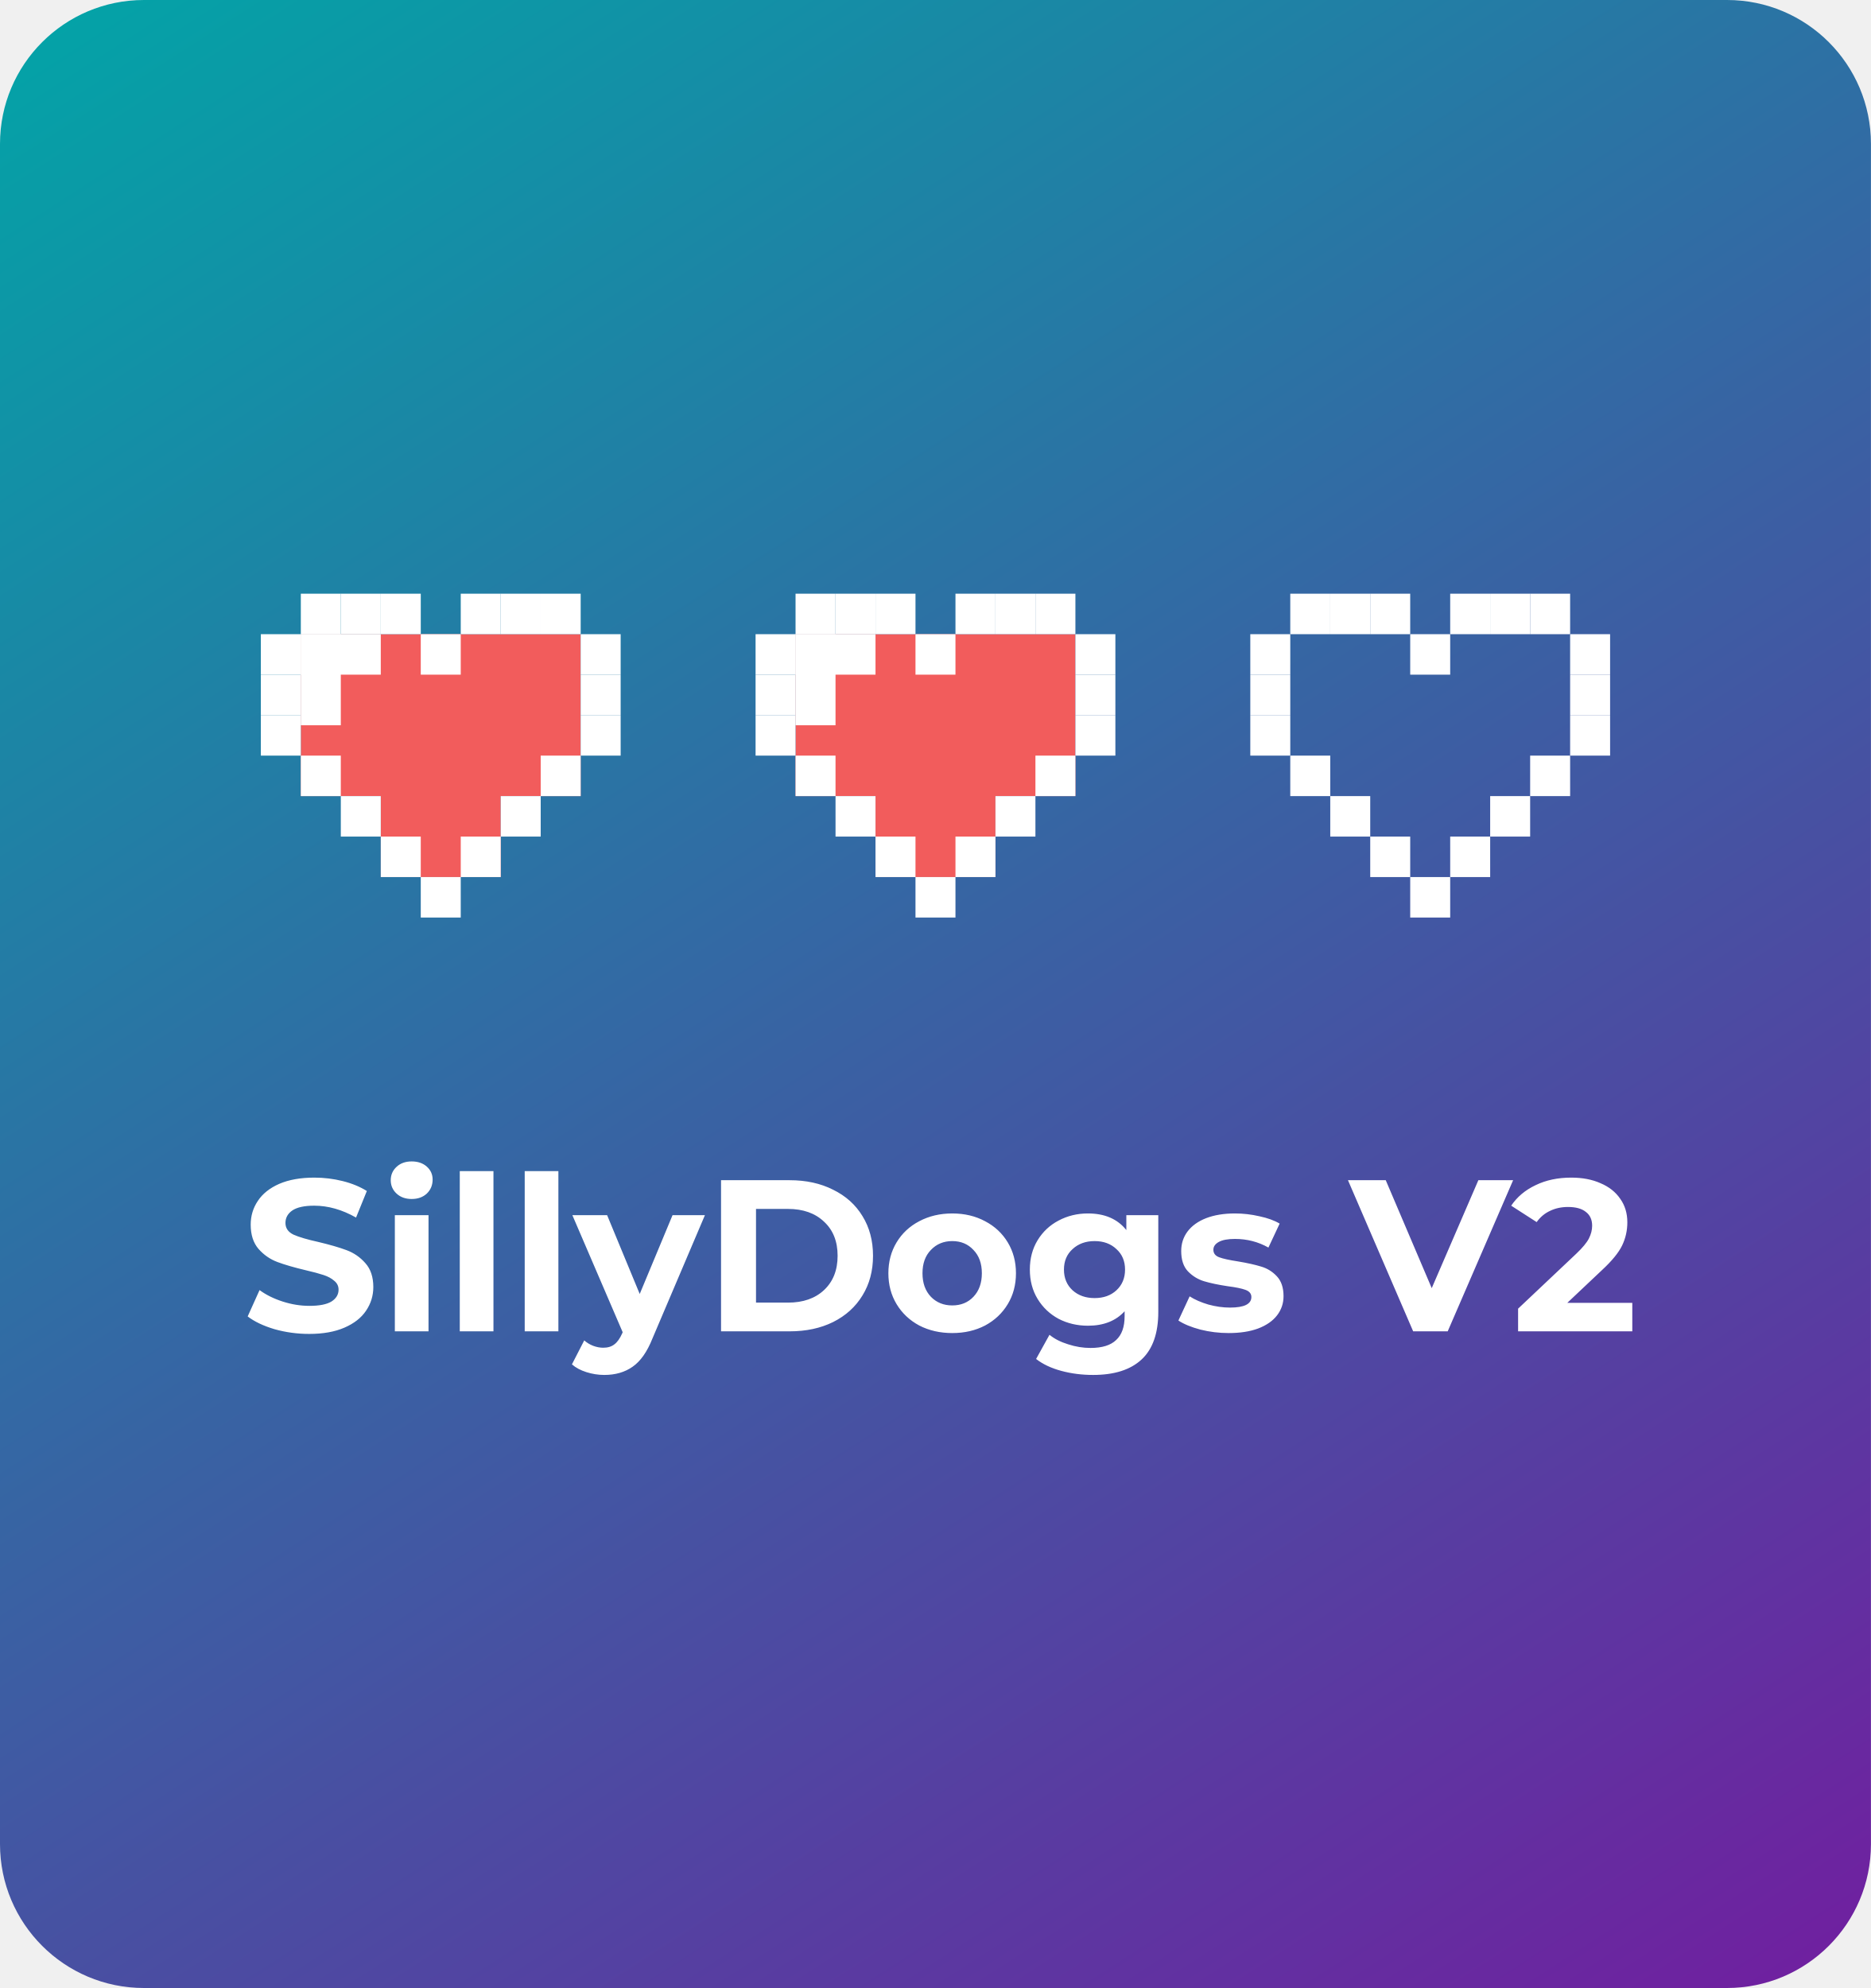
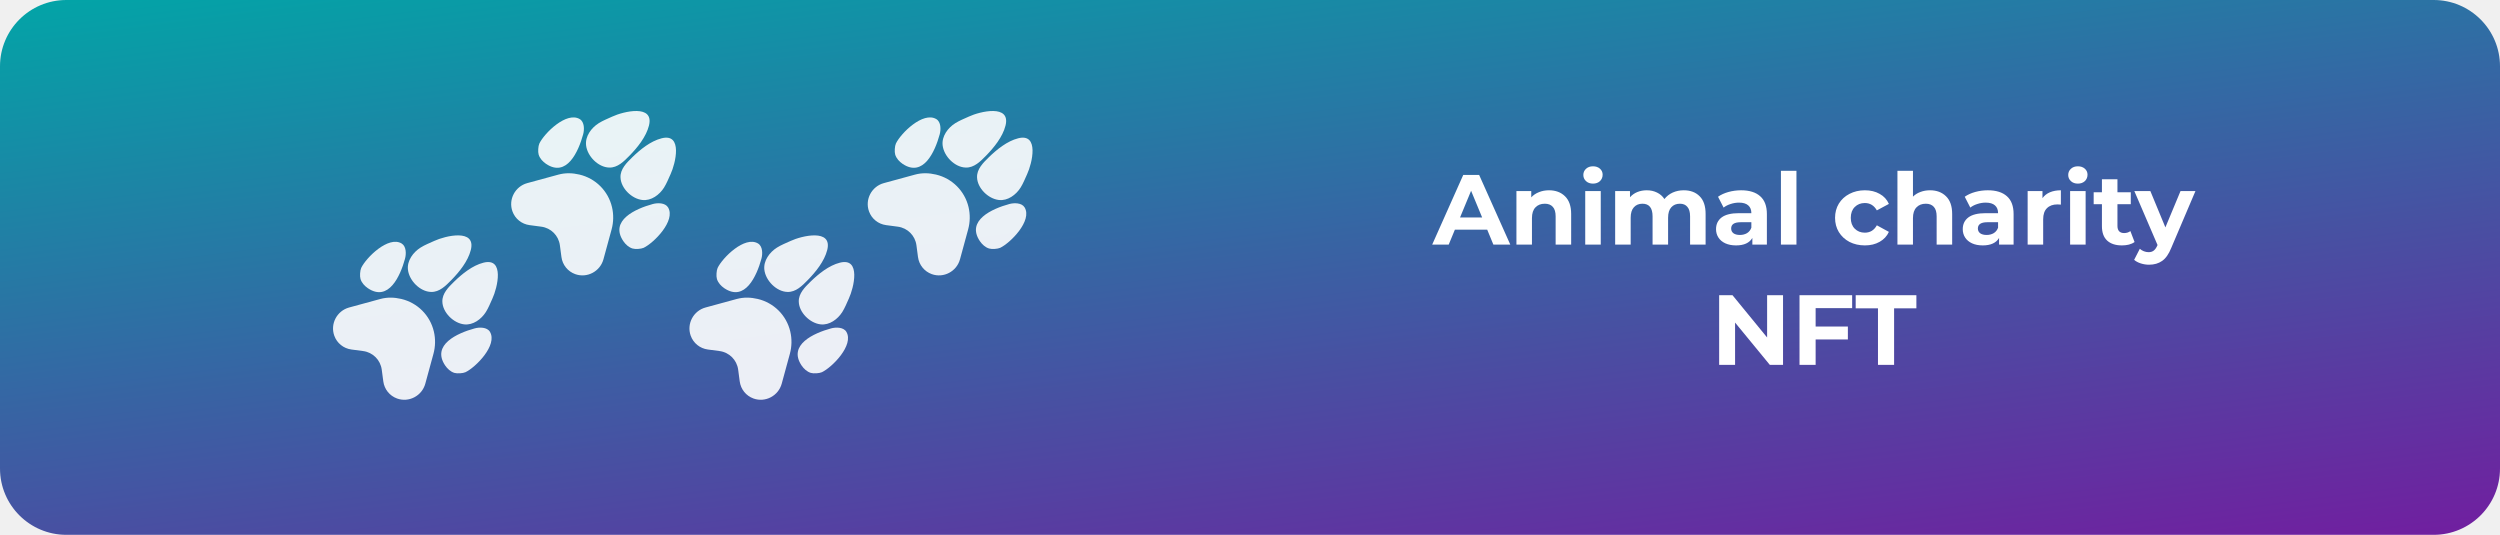
- <svg xmlns="http://www.w3.org/2000/svg" width="208" height="221" viewBox="0 0 208 221" fill="none">
-   <rect width="208" height="221" rx="16" fill="url(#paint0_linear_44_496)" />
-   <path d="M34.375 148.288C33.047 148.288 31.759 148.112 30.511 147.76C29.279 147.392 28.287 146.92 27.535 146.344L28.855 143.416C29.575 143.944 30.431 144.368 31.423 144.688C32.415 145.008 33.407 145.168 34.399 145.168C35.503 145.168 36.319 145.008 36.847 144.688C37.375 144.352 37.639 143.912 37.639 143.368C37.639 142.968 37.479 142.64 37.159 142.384C36.855 142.112 36.455 141.896 35.959 141.736C35.479 141.576 34.823 141.4 33.991 141.208C32.711 140.904 31.663 140.6 30.847 140.296C30.031 139.992 29.327 139.504 28.735 138.832C28.159 138.16 27.871 137.264 27.871 136.144C27.871 135.168 28.135 134.288 28.663 133.504C29.191 132.704 29.983 132.072 31.039 131.608C32.111 131.144 33.415 130.912 34.951 130.912C36.023 130.912 37.071 131.04 38.095 131.296C39.119 131.552 40.015 131.92 40.783 132.4L39.583 135.352C38.031 134.472 36.479 134.032 34.927 134.032C33.839 134.032 33.031 134.208 32.503 134.56C31.991 134.912 31.735 135.376 31.735 135.952C31.735 136.528 32.031 136.96 32.623 137.248C33.231 137.52 34.151 137.792 35.383 138.064C36.663 138.368 37.711 138.672 38.527 138.976C39.343 139.28 40.039 139.76 40.615 140.416C41.207 141.072 41.503 141.96 41.503 143.08C41.503 144.04 41.231 144.92 40.687 145.72C40.159 146.504 39.359 147.128 38.287 147.592C37.215 148.056 35.911 148.288 34.375 148.288ZM43.896 135.088H47.64V148H43.896V135.088ZM45.768 133.288C45.08 133.288 44.52 133.088 44.088 132.688C43.656 132.288 43.44 131.792 43.44 131.2C43.44 130.608 43.656 130.112 44.088 129.712C44.52 129.312 45.08 129.112 45.768 129.112C46.456 129.112 47.016 129.304 47.448 129.688C47.88 130.072 48.096 130.552 48.096 131.128C48.096 131.752 47.88 132.272 47.448 132.688C47.016 133.088 46.456 133.288 45.768 133.288ZM51.115 130.192H54.859V148H51.115V130.192ZM58.334 130.192H62.078V148H58.334V130.192ZM78.368 135.088L72.536 148.792C71.944 150.28 71.208 151.328 70.328 151.936C69.464 152.544 68.416 152.848 67.184 152.848C66.512 152.848 65.848 152.744 65.192 152.536C64.536 152.328 64 152.04 63.584 151.672L64.952 149.008C65.24 149.264 65.568 149.464 65.936 149.608C66.32 149.752 66.696 149.824 67.064 149.824C67.576 149.824 67.992 149.696 68.312 149.44C68.632 149.2 68.92 148.792 69.176 148.216L69.224 148.096L63.632 135.088H67.496L71.12 143.848L74.768 135.088H78.368ZM80.16 131.2H87.792C89.616 131.2 91.224 131.552 92.616 132.256C94.024 132.944 95.112 133.92 95.88 135.184C96.664 136.448 97.056 137.92 97.056 139.6C97.056 141.28 96.664 142.752 95.88 144.016C95.112 145.28 94.024 146.264 92.616 146.968C91.224 147.656 89.616 148 87.792 148H80.16V131.2ZM87.6 144.808C89.28 144.808 90.616 144.344 91.608 143.416C92.616 142.472 93.12 141.2 93.12 139.6C93.12 138 92.616 136.736 91.608 135.808C90.616 134.864 89.28 134.392 87.6 134.392H84.048V144.808H87.6ZM105.868 148.192C104.508 148.192 103.284 147.912 102.196 147.352C101.124 146.776 100.284 145.984 99.676 144.976C99.068 143.968 98.764 142.824 98.764 141.544C98.764 140.264 99.068 139.12 99.676 138.112C100.284 137.104 101.124 136.32 102.196 135.76C103.284 135.184 104.508 134.896 105.868 134.896C107.228 134.896 108.444 135.184 109.516 135.76C110.588 136.32 111.428 137.104 112.036 138.112C112.644 139.12 112.948 140.264 112.948 141.544C112.948 142.824 112.644 143.968 112.036 144.976C111.428 145.984 110.588 146.776 109.516 147.352C108.444 147.912 107.228 148.192 105.868 148.192ZM105.868 145.12C106.828 145.12 107.612 144.8 108.22 144.16C108.844 143.504 109.156 142.632 109.156 141.544C109.156 140.456 108.844 139.592 108.22 138.952C107.612 138.296 106.828 137.968 105.868 137.968C104.908 137.968 104.116 138.296 103.492 138.952C102.868 139.592 102.556 140.456 102.556 141.544C102.556 142.632 102.868 143.504 103.492 144.16C104.116 144.8 104.908 145.12 105.868 145.12ZM128.771 135.088V145.84C128.771 148.208 128.155 149.968 126.923 151.12C125.691 152.272 123.891 152.848 121.523 152.848C120.275 152.848 119.091 152.696 117.971 152.392C116.851 152.088 115.923 151.648 115.187 151.072L116.675 148.384C117.219 148.832 117.907 149.184 118.739 149.44C119.571 149.712 120.403 149.848 121.235 149.848C122.531 149.848 123.483 149.552 124.091 148.96C124.715 148.384 125.027 147.504 125.027 146.32V145.768C124.051 146.84 122.691 147.376 120.947 147.376C119.763 147.376 118.675 147.12 117.683 146.608C116.707 146.08 115.931 145.344 115.355 144.4C114.779 143.456 114.491 142.368 114.491 141.136C114.491 139.904 114.779 138.816 115.355 137.872C115.931 136.928 116.707 136.2 117.683 135.688C118.675 135.16 119.763 134.896 120.947 134.896C122.819 134.896 124.243 135.512 125.219 136.744V135.088H128.771ZM121.691 144.304C122.683 144.304 123.491 144.016 124.115 143.44C124.755 142.848 125.075 142.08 125.075 141.136C125.075 140.192 124.755 139.432 124.115 138.856C123.491 138.264 122.683 137.968 121.691 137.968C120.699 137.968 119.883 138.264 119.243 138.856C118.603 139.432 118.283 140.192 118.283 141.136C118.283 142.08 118.603 142.848 119.243 143.44C119.883 144.016 120.699 144.304 121.691 144.304ZM136.599 148.192C135.527 148.192 134.479 148.064 133.455 147.808C132.431 147.536 131.615 147.2 131.007 146.8L132.255 144.112C132.831 144.48 133.527 144.784 134.343 145.024C135.159 145.248 135.959 145.36 136.743 145.36C138.327 145.36 139.119 144.968 139.119 144.184C139.119 143.816 138.903 143.552 138.471 143.392C138.039 143.232 137.375 143.096 136.479 142.984C135.423 142.824 134.551 142.64 133.863 142.432C133.175 142.224 132.575 141.856 132.063 141.328C131.567 140.8 131.319 140.048 131.319 139.072C131.319 138.256 131.551 137.536 132.015 136.912C132.495 136.272 133.183 135.776 134.079 135.424C134.991 135.072 136.063 134.896 137.295 134.896C138.207 134.896 139.111 135 140.007 135.208C140.919 135.4 141.671 135.672 142.263 136.024L141.015 138.688C139.879 138.048 138.639 137.728 137.295 137.728C136.495 137.728 135.895 137.84 135.495 138.064C135.095 138.288 134.895 138.576 134.895 138.928C134.895 139.328 135.111 139.608 135.543 139.768C135.975 139.928 136.663 140.08 137.607 140.224C138.663 140.4 139.527 140.592 140.199 140.8C140.871 140.992 141.455 141.352 141.951 141.88C142.447 142.408 142.695 143.144 142.695 144.088C142.695 144.888 142.455 145.6 141.975 146.224C141.495 146.848 140.791 147.336 139.863 147.688C138.951 148.024 137.863 148.192 136.599 148.192ZM168.218 131.2L160.946 148H157.106L149.858 131.2H154.058L159.17 143.2L164.354 131.2H168.218ZM181.468 144.832V148H168.772V145.48L175.252 139.36C175.94 138.704 176.404 138.144 176.644 137.68C176.884 137.2 177.004 136.728 177.004 136.264C177.004 135.592 176.772 135.08 176.308 134.728C175.86 134.36 175.196 134.176 174.316 134.176C173.58 134.176 172.916 134.32 172.324 134.608C171.732 134.88 171.236 135.296 170.836 135.856L168.004 134.032C168.66 133.056 169.564 132.296 170.716 131.752C171.868 131.192 173.188 130.912 174.676 130.912C175.924 130.912 177.012 131.12 177.94 131.536C178.884 131.936 179.612 132.512 180.124 133.264C180.652 134 180.916 134.872 180.916 135.88C180.916 136.792 180.724 137.648 180.34 138.448C179.956 139.248 179.212 140.16 178.108 141.184L174.244 144.832H181.468Z" fill="white" />
-   <path fill-rule="evenodd" clip-rule="evenodd" d="M64.556 70.5H60.111H55.667H42.333H37.889H33.445V88.5H37.889H42.333V97.5H55.667V88.5H60.111H64.556V70.5Z" fill="#F25C5C" />
-   <rect width="4.444" height="4.5" transform="matrix(-1 0 0 1 51.2222 70.5)" fill="white" />
-   <rect width="4.444" height="4.5" transform="matrix(-1 0 0 1 55.6665 93)" fill="white" />
-   <rect width="4.444" height="4.5" transform="matrix(-1 0 0 1 60.1113 88.5)" fill="white" />
-   <rect width="4.444" height="4.5" transform="matrix(-1 0 0 1 64.5557 84)" fill="white" />
-   <rect width="4.444" height="4.5" transform="matrix(-1 0 0 1 69 79.5)" fill="white" />
-   <rect width="4.444" height="4.5" transform="matrix(-1 0 0 1 69 75)" fill="white" />
-   <rect width="4.444" height="4.5" transform="matrix(-1 0 0 1 69 70.5)" fill="white" />
-   <rect width="4.444" height="4.5" transform="matrix(-1 0 0 1 64.5557 66)" fill="white" />
-   <rect width="4.444" height="4.5" transform="matrix(-1 0 0 1 60.1113 66)" fill="white" />
-   <rect width="4.444" height="4.5" transform="matrix(-1 0 0 1 55.6665 66)" fill="white" />
-   <rect x="46.778" y="97.5" width="4.444" height="4.5" fill="white" />
-   <rect x="42.334" y="93" width="4.444" height="4.5" fill="white" />
-   <rect x="37.889" y="88.5" width="4.444" height="4.5" fill="white" />
-   <rect x="33.444" y="84" width="4.444" height="4.5" fill="white" />
-   <rect x="29" y="79.5" width="4.444" height="4.5" fill="white" />
-   <rect x="29" y="75" width="4.444" height="4.5" fill="white" />
-   <rect x="29" y="70.5" width="4.444" height="4.5" fill="white" />
-   <rect x="33.444" y="66" width="4.444" height="4.5" fill="white" />
-   <rect x="37.889" y="66" width="4.444" height="4.5" fill="white" />
-   <rect x="42.334" y="66" width="4.444" height="4.5" fill="white" />
-   <rect x="33.444" y="70.5" width="4.444" height="10.125" fill="white" />
-   <rect x="33.444" y="70.5" width="8.889" height="4.5" fill="white" />
-   <path fill-rule="evenodd" clip-rule="evenodd" d="M119.556 70.5H115.111H110.667H97.333H92.889H88.445V88.5H92.889H97.333V97.5H110.667V88.5H115.111H119.556V70.5Z" fill="#F25C5C" />
-   <rect width="4.444" height="4.5" transform="matrix(-1 0 0 1 106.222 70.5)" fill="white" />
-   <rect width="4.444" height="4.5" transform="matrix(-1 0 0 1 110.667 93)" fill="white" />
-   <rect width="4.444" height="4.5" transform="matrix(-1 0 0 1 115.111 88.5)" fill="white" />
-   <rect width="4.444" height="4.5" transform="matrix(-1 0 0 1 119.556 84)" fill="white" />
-   <rect width="4.444" height="4.5" transform="matrix(-1 0 0 1 124 79.5)" fill="white" />
-   <rect width="4.444" height="4.5" transform="matrix(-1 0 0 1 124 75)" fill="white" />
-   <rect width="4.444" height="4.5" transform="matrix(-1 0 0 1 124 70.5)" fill="white" />
-   <rect width="4.444" height="4.5" transform="matrix(-1 0 0 1 119.556 66)" fill="white" />
-   <rect width="4.444" height="4.5" transform="matrix(-1 0 0 1 115.111 66)" fill="white" />
-   <rect width="4.444" height="4.5" transform="matrix(-1 0 0 1 110.667 66)" fill="white" />
-   <rect x="101.778" y="97.5" width="4.444" height="4.5" fill="white" />
-   <rect x="97.334" y="93" width="4.444" height="4.5" fill="white" />
-   <rect x="92.889" y="88.5" width="4.444" height="4.5" fill="white" />
-   <rect x="88.444" y="84" width="4.444" height="4.5" fill="white" />
-   <rect x="84" y="79.5" width="4.444" height="4.5" fill="white" />
-   <rect x="84" y="75" width="4.444" height="4.5" fill="white" />
-   <rect x="84" y="70.5" width="4.444" height="4.5" fill="white" />
-   <rect x="88.444" y="66" width="4.444" height="4.5" fill="white" />
-   <rect x="92.889" y="66" width="4.444" height="4.5" fill="white" />
-   <rect x="97.334" y="66" width="4.444" height="4.5" fill="white" />
-   <rect x="88.444" y="70.5" width="4.444" height="10.125" fill="white" />
-   <rect x="88.444" y="70.5" width="8.889" height="4.5" fill="white" />
-   <rect width="4.444" height="4.5" transform="matrix(-1 0 0 1 161.222 70.5)" fill="white" />
-   <rect width="4.444" height="4.5" transform="matrix(-1 0 0 1 165.667 93)" fill="white" />
-   <rect width="4.444" height="4.5" transform="matrix(-1 0 0 1 170.111 88.5)" fill="white" />
-   <rect width="4.444" height="4.5" transform="matrix(-1 0 0 1 174.556 84)" fill="white" />
-   <rect width="4.444" height="4.5" transform="matrix(-1 0 0 1 179 79.5)" fill="white" />
-   <rect width="4.444" height="4.5" transform="matrix(-1 0 0 1 179 75)" fill="white" />
-   <rect width="4.444" height="4.5" transform="matrix(-1 0 0 1 179 70.5)" fill="white" />
-   <rect width="4.444" height="4.5" transform="matrix(-1 0 0 1 174.556 66)" fill="white" />
-   <rect width="4.444" height="4.5" transform="matrix(-1 0 0 1 170.111 66)" fill="white" />
-   <rect width="4.444" height="4.5" transform="matrix(-1 0 0 1 165.667 66)" fill="white" />
-   <rect x="156.778" y="97.5" width="4.444" height="4.5" fill="white" />
-   <rect x="152.333" y="93" width="4.444" height="4.5" fill="white" />
-   <rect x="147.889" y="88.5" width="4.444" height="4.5" fill="white" />
-   <rect x="143.444" y="84" width="4.444" height="4.5" fill="white" />
-   <rect x="139" y="79.5" width="4.444" height="4.5" fill="white" />
-   <rect x="139" y="75" width="4.444" height="4.5" fill="white" />
-   <rect x="139" y="70.5" width="4.444" height="4.5" fill="white" />
-   <rect x="143.444" y="66" width="4.444" height="4.5" fill="white" />
-   <rect x="147.889" y="66" width="4.444" height="4.5" fill="white" />
-   <rect x="152.333" y="66" width="4.444" height="4.5" fill="white" />
+ <svg xmlns="http://www.w3.org/2000/svg" width="603" height="129" viewBox="0 0 603 129" fill="none">
+   <rect width="603" height="129" rx="16" fill="url(#paint0_linear_46_1029)" />
+   <path d="M358.716 55.4H350.916L349.428 59H345.444L352.932 42.2H356.772L364.284 59H360.204L358.716 55.4ZM357.492 52.448L354.828 46.016L352.164 52.448H357.492ZM373.611 45.896C375.211 45.896 376.499 46.376 377.475 47.336C378.467 48.296 378.963 49.72 378.963 51.608V59H375.219V52.184C375.219 51.16 374.995 50.4 374.547 49.904C374.099 49.392 373.451 49.136 372.603 49.136C371.659 49.136 370.907 49.432 370.347 50.024C369.787 50.6 369.507 51.464 369.507 52.616V59H365.763V46.088H369.339V47.6C369.835 47.056 370.451 46.64 371.187 46.352C371.923 46.048 372.731 45.896 373.611 45.896ZM382.357 46.088H386.101V59H382.357V46.088ZM384.229 44.288C383.541 44.288 382.981 44.088 382.549 43.688C382.117 43.288 381.901 42.792 381.901 42.2C381.901 41.608 382.117 41.112 382.549 40.712C382.981 40.312 383.541 40.112 384.229 40.112C384.917 40.112 385.477 40.304 385.909 40.688C386.341 41.072 386.557 41.552 386.557 42.128C386.557 42.752 386.341 43.272 385.909 43.688C385.477 44.088 384.917 44.288 384.229 44.288ZM406.112 45.896C407.728 45.896 409.008 46.376 409.952 47.336C410.912 48.28 411.392 49.704 411.392 51.608V59H407.648V52.184C407.648 51.16 407.432 50.4 407 49.904C406.584 49.392 405.984 49.136 405.2 49.136C404.32 49.136 403.624 49.424 403.112 50C402.6 50.56 402.344 51.4 402.344 52.52V59H398.6V52.184C398.6 50.152 397.784 49.136 396.152 49.136C395.288 49.136 394.6 49.424 394.088 50C393.576 50.56 393.32 51.4 393.32 52.52V59H389.576V46.088H393.152V47.576C393.632 47.032 394.216 46.616 394.904 46.328C395.608 46.04 396.376 45.896 397.208 45.896C398.12 45.896 398.944 46.08 399.68 46.448C400.416 46.8 401.008 47.32 401.456 48.008C401.984 47.336 402.648 46.816 403.448 46.448C404.264 46.08 405.152 45.896 406.112 45.896ZM419.956 45.896C421.956 45.896 423.492 46.376 424.564 47.336C425.636 48.28 426.172 49.712 426.172 51.632V59H422.668V57.392C421.964 58.592 420.652 59.192 418.732 59.192C417.74 59.192 416.876 59.024 416.14 58.688C415.42 58.352 414.868 57.888 414.484 57.296C414.1 56.704 413.908 56.032 413.908 55.28C413.908 54.08 414.356 53.136 415.252 52.448C416.164 51.76 417.564 51.416 419.452 51.416H422.428C422.428 50.6 422.18 49.976 421.684 49.544C421.188 49.096 420.444 48.872 419.452 48.872C418.764 48.872 418.084 48.984 417.412 49.208C416.756 49.416 416.196 49.704 415.732 50.072L414.388 47.456C415.092 46.96 415.932 46.576 416.908 46.304C417.9 46.032 418.916 45.896 419.956 45.896ZM419.668 56.672C420.308 56.672 420.876 56.528 421.372 56.24C421.868 55.936 422.22 55.496 422.428 54.92V53.6H419.86C418.324 53.6 417.556 54.104 417.556 55.112C417.556 55.592 417.74 55.976 418.108 56.264C418.492 56.536 419.012 56.672 419.668 56.672ZM429.56 41.192H433.304V59H429.56V41.192ZM449.816 59.192C448.44 59.192 447.2 58.912 446.096 58.352C445.008 57.776 444.152 56.984 443.528 55.976C442.92 54.968 442.616 53.824 442.616 52.544C442.616 51.264 442.92 50.12 443.528 49.112C444.152 48.104 445.008 47.32 446.096 46.76C447.2 46.184 448.44 45.896 449.816 45.896C451.176 45.896 452.36 46.184 453.368 46.76C454.392 47.32 455.136 48.128 455.6 49.184L452.696 50.744C452.024 49.56 451.056 48.968 449.792 48.968C448.816 48.968 448.008 49.288 447.368 49.928C446.728 50.568 446.408 51.44 446.408 52.544C446.408 53.648 446.728 54.52 447.368 55.16C448.008 55.8 448.816 56.12 449.792 56.12C451.072 56.12 452.04 55.528 452.696 54.344L455.6 55.928C455.136 56.952 454.392 57.752 453.368 58.328C452.36 58.904 451.176 59.192 449.816 59.192ZM465.51 45.896C467.11 45.896 468.398 46.376 469.374 47.336C470.366 48.296 470.862 49.72 470.862 51.608V59H467.118V52.184C467.118 51.16 466.894 50.4 466.446 49.904C465.998 49.392 465.35 49.136 464.502 49.136C463.558 49.136 462.806 49.432 462.246 50.024C461.686 50.6 461.406 51.464 461.406 52.616V59H457.662V41.192H461.406V47.432C461.902 46.936 462.502 46.56 463.206 46.304C463.91 46.032 464.678 45.896 465.51 45.896ZM479.463 45.896C481.463 45.896 482.999 46.376 484.071 47.336C485.143 48.28 485.679 49.712 485.679 51.632V59H482.175V57.392C481.471 58.592 480.159 59.192 478.239 59.192C477.247 59.192 476.383 59.024 475.647 58.688C474.927 58.352 474.375 57.888 473.991 57.296C473.607 56.704 473.415 56.032 473.415 55.28C473.415 54.08 473.863 53.136 474.759 52.448C475.671 51.76 477.071 51.416 478.959 51.416H481.935C481.935 50.6 481.687 49.976 481.191 49.544C480.695 49.096 479.951 48.872 478.959 48.872C478.271 48.872 477.591 48.984 476.919 49.208C476.263 49.416 475.703 49.704 475.239 50.072L473.895 47.456C474.599 46.96 475.439 46.576 476.415 46.304C477.407 46.032 478.423 45.896 479.463 45.896ZM479.175 56.672C479.815 56.672 480.383 56.528 480.879 56.24C481.375 55.936 481.727 55.496 481.935 54.92V53.6H479.367C477.831 53.6 477.063 54.104 477.063 55.112C477.063 55.592 477.247 55.976 477.615 56.264C477.999 56.536 478.519 56.672 479.175 56.672ZM492.644 47.792C493.092 47.168 493.692 46.696 494.444 46.376C495.212 46.056 496.092 45.896 497.084 45.896V49.352C496.668 49.32 496.388 49.304 496.244 49.304C495.172 49.304 494.332 49.608 493.724 50.216C493.116 50.808 492.812 51.704 492.812 52.904V59H489.068V46.088H492.644V47.792ZM499.31 46.088H503.054V59H499.31V46.088ZM501.182 44.288C500.494 44.288 499.934 44.088 499.502 43.688C499.07 43.288 498.854 42.792 498.854 42.2C498.854 41.608 499.07 41.112 499.502 40.712C499.934 40.312 500.494 40.112 501.182 40.112C501.87 40.112 502.43 40.304 502.862 40.688C503.294 41.072 503.51 41.552 503.51 42.128C503.51 42.752 503.294 43.272 502.862 43.688C502.43 44.088 501.87 44.288 501.182 44.288ZM514.857 58.376C514.489 58.648 514.033 58.856 513.489 59C512.961 59.128 512.401 59.192 511.809 59.192C510.273 59.192 509.081 58.8 508.233 58.016C507.401 57.232 506.985 56.08 506.985 54.56V49.256H504.993V46.376H506.985V43.232H510.729V46.376H513.945V49.256H510.729V54.512C510.729 55.056 510.865 55.48 511.137 55.784C511.425 56.072 511.825 56.216 512.337 56.216C512.929 56.216 513.433 56.056 513.849 55.736L514.857 58.376ZM529.54 46.088L523.708 59.792C523.116 61.28 522.38 62.328 521.5 62.936C520.636 63.544 519.588 63.848 518.356 63.848C517.684 63.848 517.02 63.744 516.364 63.536C515.708 63.328 515.172 63.04 514.756 62.672L516.124 60.008C516.412 60.264 516.74 60.464 517.108 60.608C517.492 60.752 517.868 60.824 518.236 60.824C518.748 60.824 519.164 60.696 519.484 60.44C519.804 60.2 520.092 59.792 520.348 59.216L520.396 59.096L514.804 46.088H518.668L522.292 54.848L525.94 46.088H529.54ZM430.068 71.2V88H426.876L418.5 77.8V88H414.66V71.2H417.876L426.228 81.4V71.2H430.068ZM437.931 74.32V78.76H445.707V81.88H437.931V88H434.043V71.2H446.739V74.32H437.931ZM452.968 74.368H447.592V71.2H462.232V74.368H456.856V88H452.968V74.368Z" fill="white" />
+   <path d="M116.616 63.357C113.965 64.022 111.418 66.09 109.503 67.966C108.187 69.259 106.631 70.771 106.697 72.766C106.765 75.381 109.393 77.947 111.957 78.236C114.1 78.484 116.098 76.989 117.192 75.256C117.835 74.229 118.266 73.117 118.767 72.024C119.98 69.437 121.778 62.044 116.616 63.357Z" fill="white" fill-opacity="0.9" />
+   <path d="M113.557 60.308C112.88 63.01 110.772 65.604 108.861 67.556C107.543 68.897 106.002 70.483 103.969 70.415C101.304 70.346 98.69 67.668 98.396 65.055C98.143 62.872 99.667 60.836 101.432 59.721C102.478 59.066 103.612 58.626 104.726 58.116C107.361 56.88 114.895 55.048 113.557 60.308Z" fill="white" fill-opacity="0.9" />
+   <path d="M114.479 79.212C110.325 80.346 104.014 83.17 107.381 88.168C107.923 88.955 108.67 89.657 109.602 89.942C110.284 90.147 111.648 90.055 112.273 89.775C114.739 88.604 120.079 83.232 118.173 80.031C117.481 78.885 115.654 78.887 114.479 79.212Z" fill="white" fill-opacity="0.9" />
+   <path d="M96.792 72.105C100.695 73.025 103.727 76.056 104.646 79.959C105.063 81.727 105.029 83.577 104.548 85.341L102.584 92.539C101.78 95.487 98.628 97.145 95.775 96.12C93.982 95.476 92.704 93.889 92.453 91.994L92.077 89.162C91.767 86.817 89.934 84.985 87.589 84.674L84.757 84.299C82.862 84.048 81.275 82.77 80.631 80.976C79.606 78.123 81.264 74.971 84.212 74.167L91.741 72.113C93.423 71.655 95.12 71.711 96.792 72.105Z" fill="white" fill-opacity="0.9" />
+   <path d="M97.686 62.419C96.551 66.572 93.727 72.883 88.729 69.516C87.942 68.974 87.24 68.227 86.955 67.295C86.75 66.614 86.842 65.249 87.122 64.624C88.293 62.158 93.666 56.818 96.867 58.724C98.012 59.416 98.011 61.243 97.686 62.419Z" fill="white" fill-opacity="0.9" />
+   <path d="M159.584 33.357C156.932 34.022 154.386 36.09 152.471 37.965C151.155 39.259 149.599 40.771 149.665 42.766C149.733 45.381 152.361 47.947 154.925 48.236C157.068 48.484 159.066 46.989 160.16 45.256C160.803 44.229 161.234 43.117 161.735 42.024C162.948 39.437 164.746 32.044 159.584 33.357Z" fill="white" fill-opacity="0.9" />
+   <path d="M156.525 30.308C155.847 33.01 153.739 35.604 151.829 37.556C150.511 38.897 148.97 40.483 146.937 40.415C144.272 40.346 141.658 37.668 141.363 35.055C141.11 32.872 142.634 30.836 144.4 29.721C145.446 29.066 146.579 28.626 147.693 28.116C150.329 26.88 157.862 25.048 156.525 30.308Z" fill="white" fill-opacity="0.9" />
+   <path d="M157.446 49.212C153.293 50.346 146.982 53.17 150.349 58.168C150.891 58.955 151.638 59.657 152.57 59.942C153.251 60.147 154.616 60.055 155.241 59.775C157.707 58.604 163.047 53.232 161.141 50.031C160.449 48.885 158.621 48.887 157.446 49.212Z" fill="white" fill-opacity="0.9" />
+   <path d="M139.76 42.105C143.663 43.025 146.694 46.056 147.614 49.959C148.03 51.727 147.996 53.577 147.515 55.341L145.552 62.539C144.748 65.487 141.596 67.145 138.743 66.12C136.949 65.476 135.671 63.889 135.42 61.994L135.045 59.162C134.734 56.817 132.902 54.985 130.557 54.674L127.725 54.299C125.83 54.048 124.243 52.77 123.599 50.976C122.574 48.123 124.232 44.971 127.18 44.167L134.709 42.113C136.391 41.655 138.088 41.711 139.76 42.105Z" fill="white" fill-opacity="0.9" />
+   <path d="M140.653 32.419C139.519 36.572 136.695 42.883 131.697 39.516C130.91 38.974 130.208 38.227 129.923 37.295C129.718 36.614 129.81 35.249 130.09 34.624C131.261 32.158 136.633 26.818 139.834 28.724C140.98 29.416 140.978 31.244 140.653 32.419Z" fill="white" fill-opacity="0.9" />
+   <path d="M202.584 63.357C199.932 64.022 197.386 66.09 195.471 67.966C194.155 69.259 192.599 70.771 192.665 72.766C192.733 75.381 195.361 77.947 197.925 78.236C200.068 78.484 202.066 76.989 203.16 75.256C203.803 74.229 204.234 73.117 204.735 72.024C205.948 69.437 207.746 62.044 202.584 63.357Z" fill="white" fill-opacity="0.9" />
+   <path d="M199.525 60.308C198.847 63.01 196.739 65.604 194.829 67.556C193.511 68.897 191.97 70.483 189.937 70.415C187.272 70.346 184.658 67.668 184.363 65.055C184.11 62.872 185.634 60.836 187.4 59.721C188.446 59.066 189.579 58.626 190.693 58.116C193.329 56.88 200.862 55.048 199.525 60.308Z" fill="white" fill-opacity="0.9" />
+   <path d="M200.446 79.212C196.293 80.346 189.982 83.17 193.349 88.168C193.891 88.955 194.638 89.657 195.57 89.942C196.251 90.147 197.616 90.055 198.241 89.775C200.707 88.604 206.047 83.232 204.141 80.031C203.449 78.885 201.621 78.887 200.446 79.212Z" fill="white" fill-opacity="0.9" />
+   <path d="M182.76 72.105C186.663 73.025 189.694 76.056 190.614 79.959C191.03 81.727 190.996 83.577 190.515 85.341L188.552 92.539C187.748 95.487 184.596 97.145 181.743 96.12C179.949 95.476 178.671 93.889 178.42 91.994L178.045 89.162C177.734 86.817 175.902 84.985 173.557 84.674L170.725 84.299C168.83 84.048 167.243 82.77 166.599 80.976C165.574 78.123 167.232 74.971 170.18 74.167L177.709 72.113C179.391 71.655 181.088 71.711 182.76 72.105Z" fill="white" fill-opacity="0.9" />
+   <path d="M183.653 62.419C182.519 66.572 179.695 72.883 174.697 69.516C173.91 68.974 173.208 68.227 172.923 67.295C172.718 66.614 172.81 65.249 173.09 64.624C174.261 62.158 179.633 56.818 182.834 58.724C183.98 59.416 183.978 61.243 183.653 62.419Z" fill="white" fill-opacity="0.9" />
+   <path d="M245.584 33.357C242.932 34.022 240.386 36.09 238.471 37.965C237.155 39.259 235.599 40.771 235.665 42.766C235.733 45.381 238.361 47.947 240.925 48.236C243.068 48.484 245.066 46.989 246.16 45.256C246.803 44.229 247.234 43.117 247.735 42.024C248.948 39.437 250.746 32.044 245.584 33.357Z" fill="white" fill-opacity="0.9" />
+   <path d="M242.525 30.308C241.847 33.01 239.739 35.604 237.829 37.556C236.511 38.897 234.97 40.483 232.937 40.415C230.272 40.346 227.658 37.668 227.363 35.055C227.11 32.872 228.634 30.836 230.4 29.721C231.446 29.066 232.579 28.626 233.693 28.116C236.329 26.88 243.862 25.048 242.525 30.308Z" fill="white" fill-opacity="0.9" />
+   <path d="M243.446 49.212C239.293 50.346 232.982 53.17 236.349 58.168C236.891 58.955 237.638 59.657 238.57 59.942C239.251 60.147 240.616 60.055 241.241 59.775C243.707 58.604 249.047 53.232 247.141 50.031C246.449 48.885 244.621 48.887 243.446 49.212Z" fill="white" fill-opacity="0.9" />
+   <path d="M225.76 42.105C229.663 43.025 232.694 46.056 233.614 49.959C234.03 51.727 233.996 53.577 233.515 55.341L231.552 62.539C230.748 65.487 227.596 67.145 224.743 66.12C222.949 65.476 221.671 63.889 221.42 61.994L221.045 59.162C220.734 56.817 218.902 54.985 216.557 54.674L213.725 54.299C211.83 54.048 210.243 52.77 209.599 50.976C208.574 48.123 210.232 44.971 213.18 44.167L220.709 42.113C222.391 41.655 224.088 41.711 225.76 42.105Z" fill="white" fill-opacity="0.9" />
+   <path d="M226.653 32.419C225.519 36.572 222.695 42.883 217.697 39.516C216.91 38.974 216.208 38.227 215.923 37.295C215.718 36.614 215.81 35.249 216.09 34.624C217.261 32.158 222.633 26.818 225.834 28.724C226.98 29.416 226.978 31.244 226.653 32.419Z" fill="white" fill-opacity="0.9" />
  <defs>
-     <linearGradient id="paint0_linear_44_496" x1="29" y1="-25" x2="208" y2="252.5" gradientUnits="userSpaceOnUse">
+     <linearGradient id="paint0_linear_46_1029" x1="84.072" y1="-14.593" x2="113.369" y2="210.979" gradientUnits="userSpaceOnUse">
      <stop stop-color="#00A7A7" />
      <stop offset="1" stop-color="#7B129F" />
    </linearGradient>
  </defs>
</svg>
